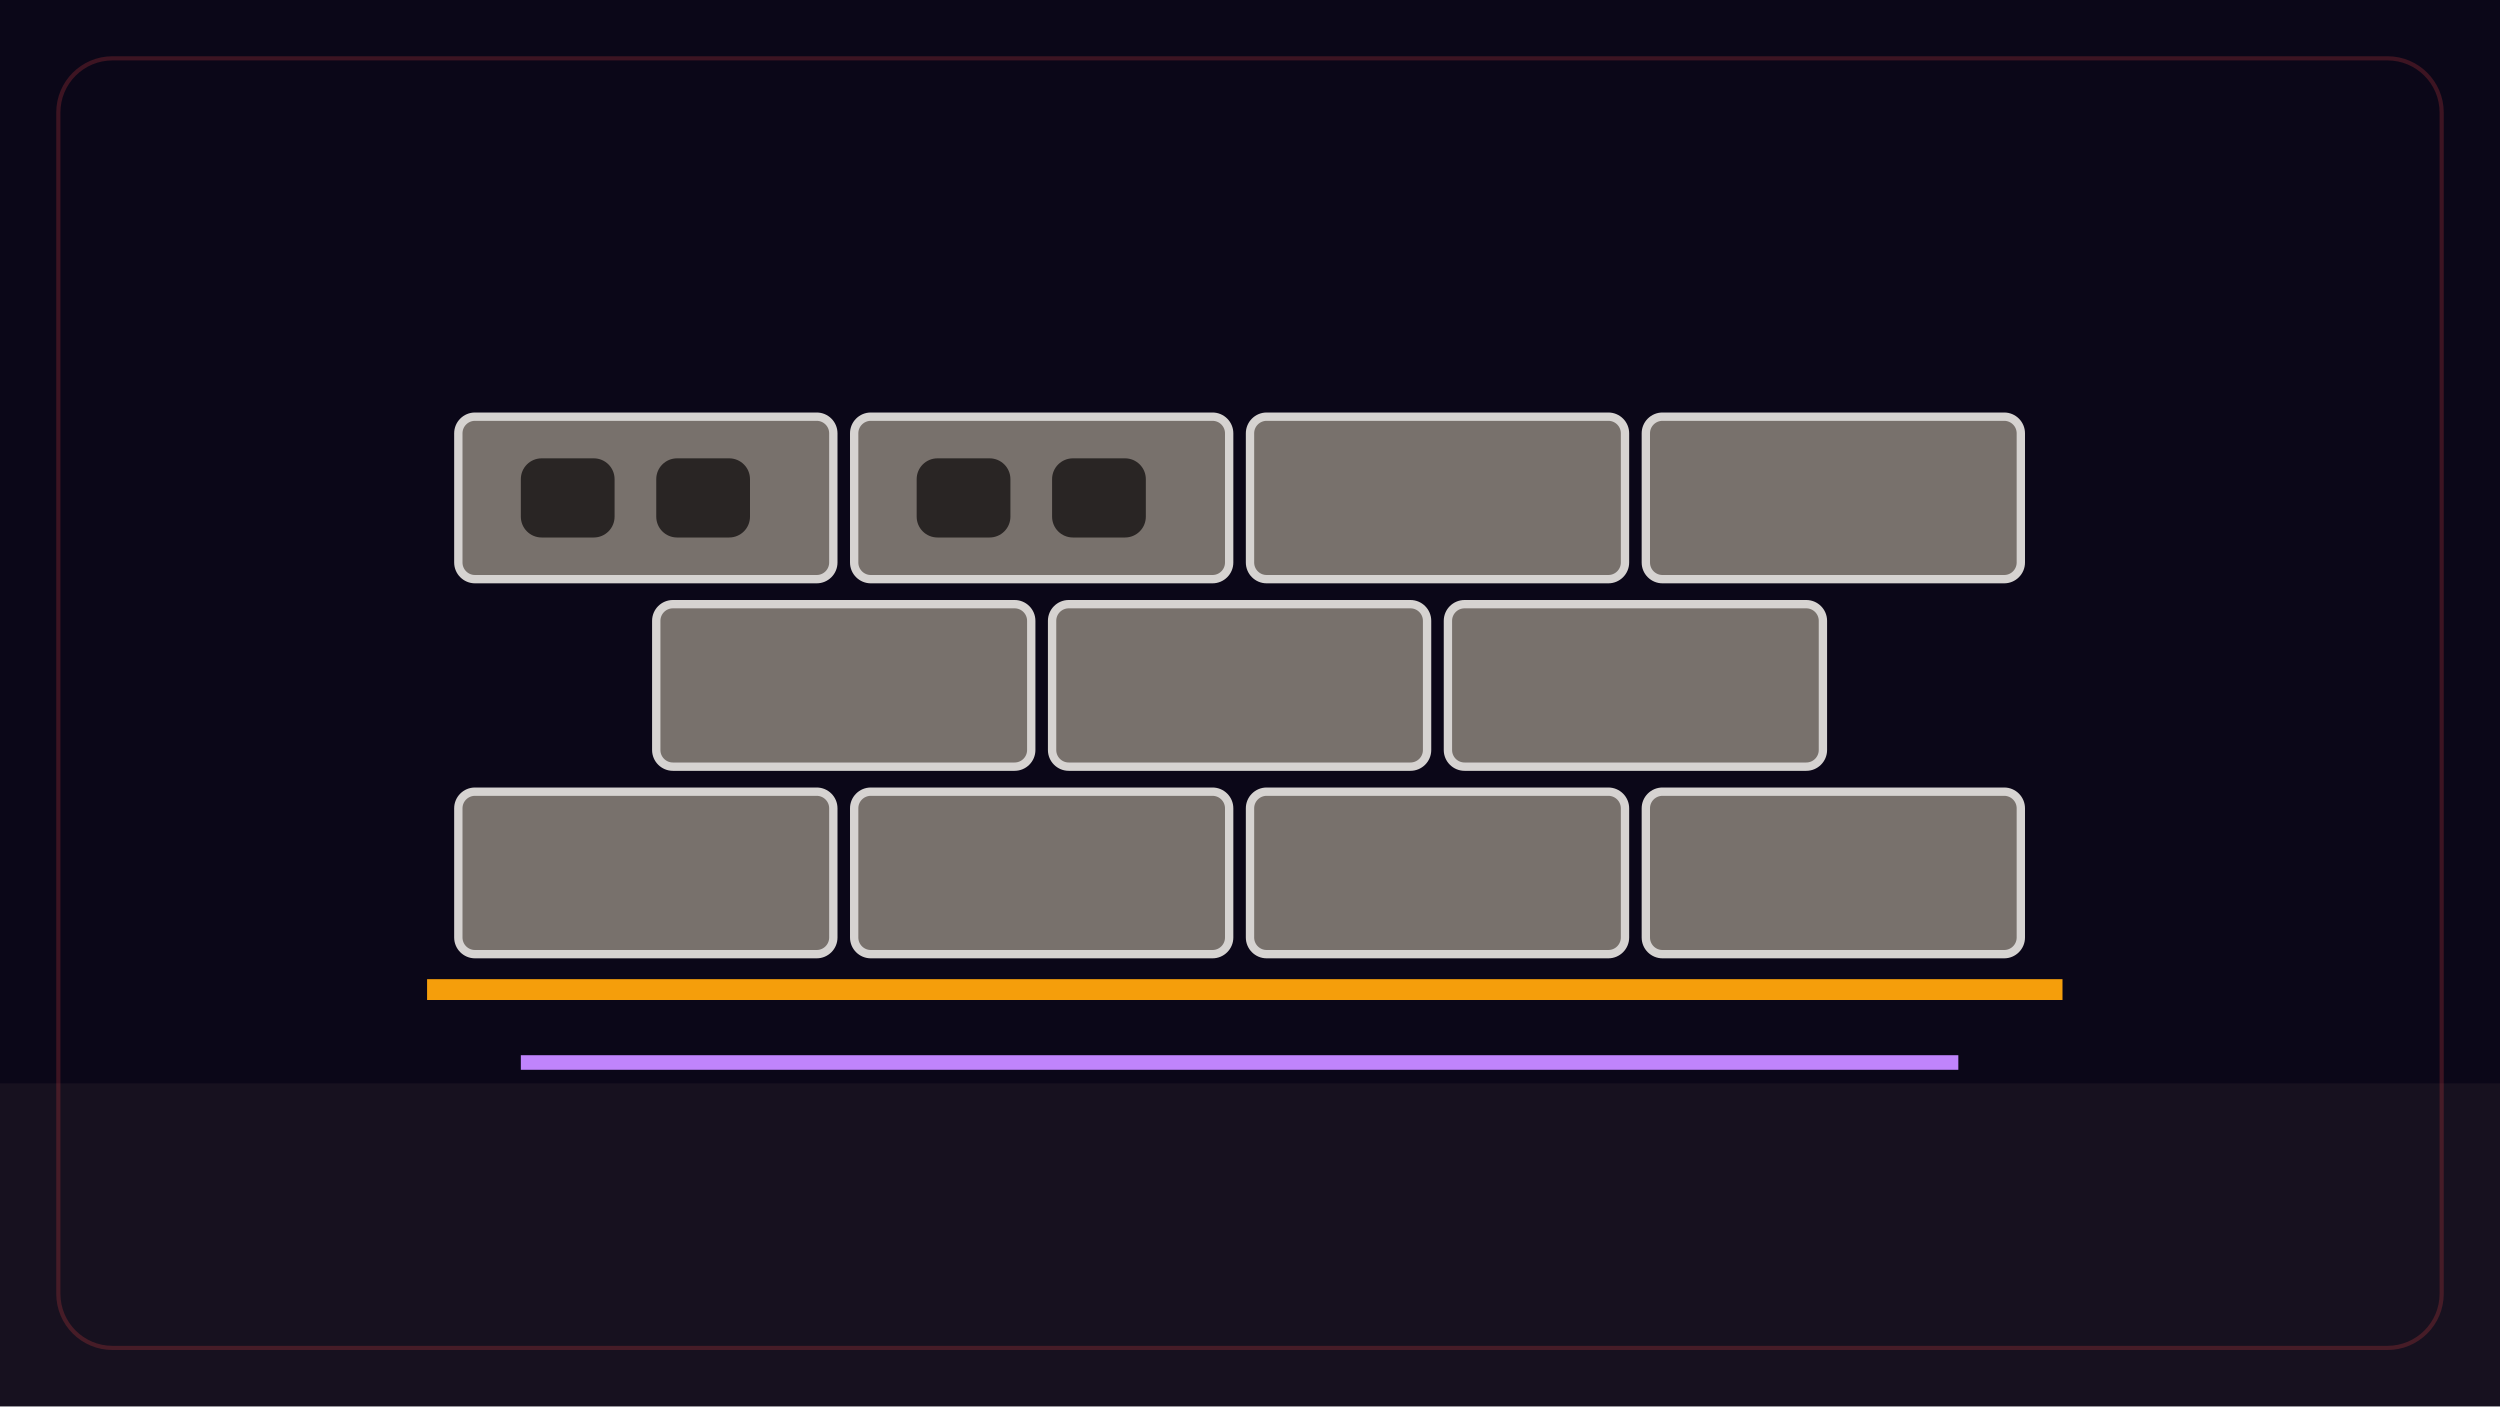
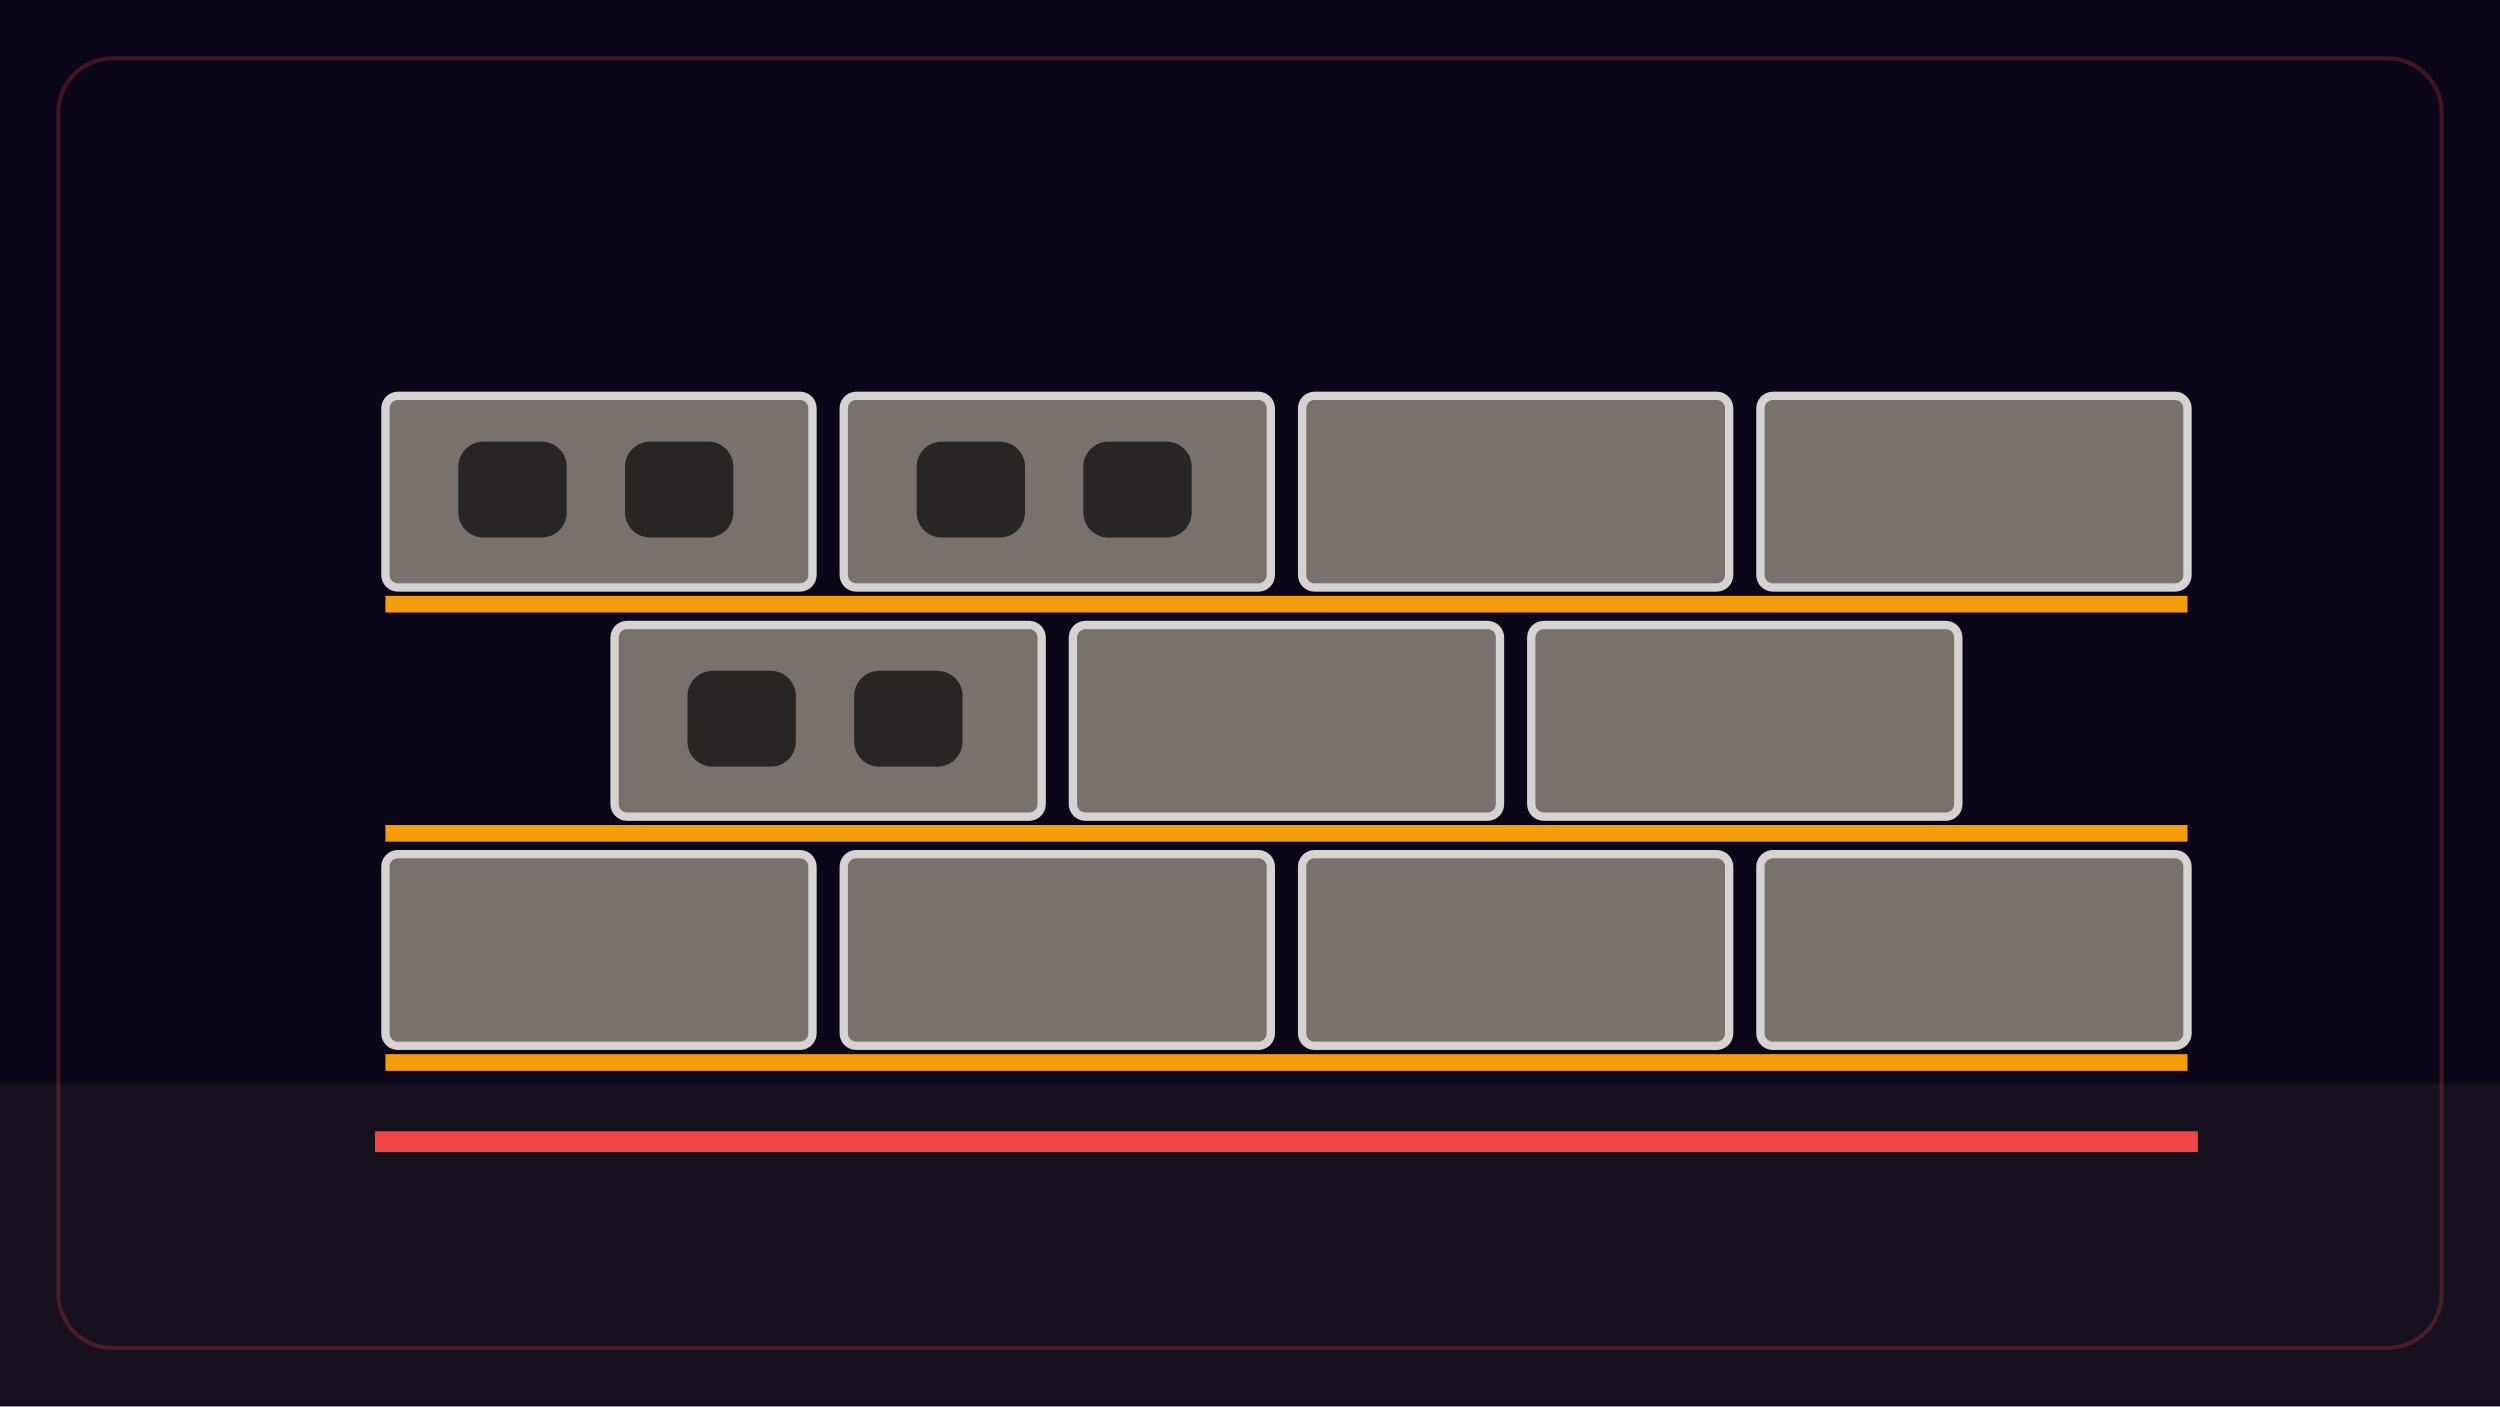
<svg xmlns="http://www.w3.org/2000/svg" viewBox="0 0 1200 675">
  <rect width="1200" height="675" fill="#0b0718" />
  <rect y="520" width="1200" height="155" fill="#17111f" />
-   <g transform="translate(160 120)">
+   <g transform="translate(110 100)">
    <g fill="#78716c" stroke="#d6d3d1" stroke-width="4">
-       <rect x="60" y="80" width="180" height="78" rx="8" />
-       <rect x="250" y="80" width="180" height="78" rx="8" />
-       <rect x="440" y="80" width="180" height="78" rx="8" />
-       <rect x="630" y="80" width="180" height="78" rx="8" />
-       <rect x="155" y="170" width="180" height="78" rx="8" />
-       <rect x="345" y="170" width="180" height="78" rx="8" />
-       <rect x="535" y="170" width="180" height="78" rx="8" />
-       <rect x="60" y="260" width="180" height="78" rx="8" />
-       <rect x="250" y="260" width="180" height="78" rx="8" />
-       <rect x="440" y="260" width="180" height="78" rx="8" />
-       <rect x="630" y="260" width="180" height="78" rx="8" />
+       <rect x="75" y="90" width="205" height="92" rx="6" />
+       <rect x="295" y="90" width="205" height="92" rx="6" />
+       <rect x="515" y="90" width="205" height="92" rx="6" />
+       <rect x="735" y="90" width="205" height="92" rx="6" />
+       <rect x="185" y="200" width="205" height="92" rx="6" />
+       <rect x="405" y="200" width="205" height="92" rx="6" />
+       <rect x="625" y="200" width="205" height="92" rx="6" />
+       <rect x="75" y="310" width="205" height="92" rx="6" />
+       <rect x="295" y="310" width="205" height="92" rx="6" />
+       <rect x="515" y="310" width="205" height="92" rx="6" />
+       <rect x="735" y="310" width="205" height="92" rx="6" />
    </g>
    <g fill="#292524">
-       <rect x="90" y="100" width="45" height="38" rx="10" />
-       <rect x="155" y="100" width="45" height="38" rx="10" />
-       <rect x="280" y="100" width="45" height="38" rx="10" />
-       <rect x="345" y="100" width="45" height="38" rx="10" />
+       <rect x="110" y="112" width="52" height="46" rx="12" />
+       <rect x="190" y="112" width="52" height="46" rx="12" />
+       <rect x="330" y="112" width="52" height="46" rx="12" />
+       <rect x="410" y="112" width="52" height="46" rx="12" />
+       <rect x="220" y="222" width="52" height="46" rx="12" />
+       <rect x="300" y="222" width="52" height="46" rx="12" />
    </g>
-     <path d="M45 355h785" stroke="#f59e0b" stroke-width="10" />
-     <path d="M90 390h690" stroke="#c084fc" stroke-width="7" />
+     <g stroke="#f59e0b" stroke-width="8">
+       <path d="M75 190h865M75 300h865M75 410h865" />
+     </g>
+     <path d="M70 448h875" stroke="#ef4444" stroke-width="10" />
  </g>
-   <rect x="28" y="28" width="1144" height="619" rx="26" fill="none" stroke="#ef4444" stroke-opacity=".22" stroke-width="2" />
+   <rect x="28" y="28" width="1144" height="619" rx="26" fill="none" stroke="#ef4444" stroke-opacity=".24" stroke-width="2" />
</svg>
